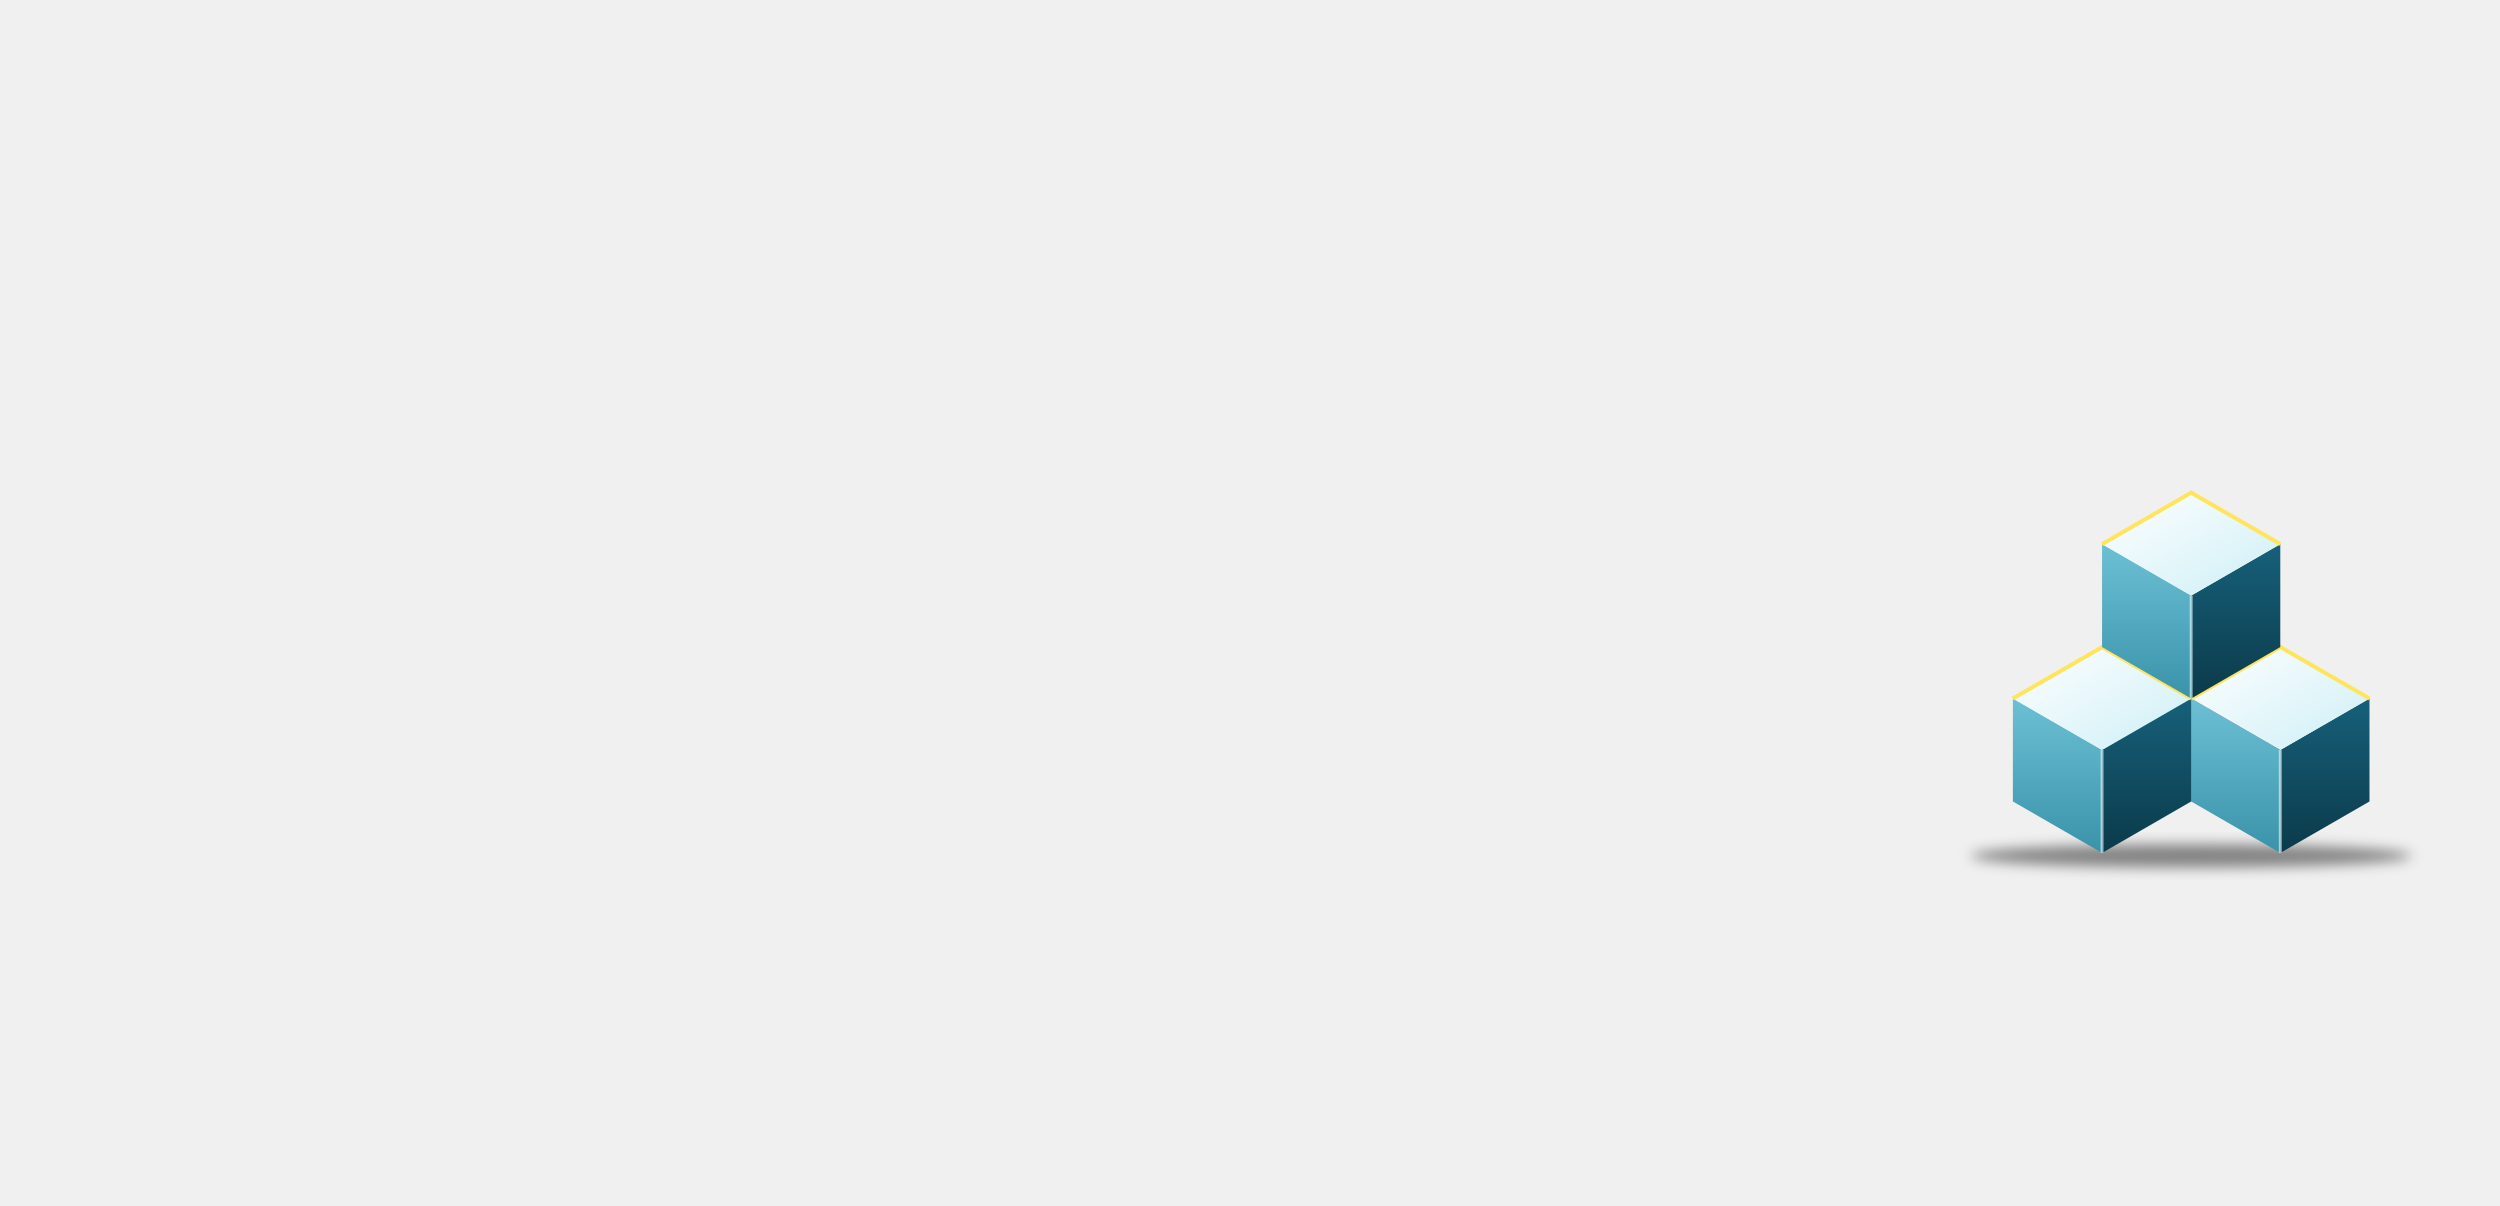
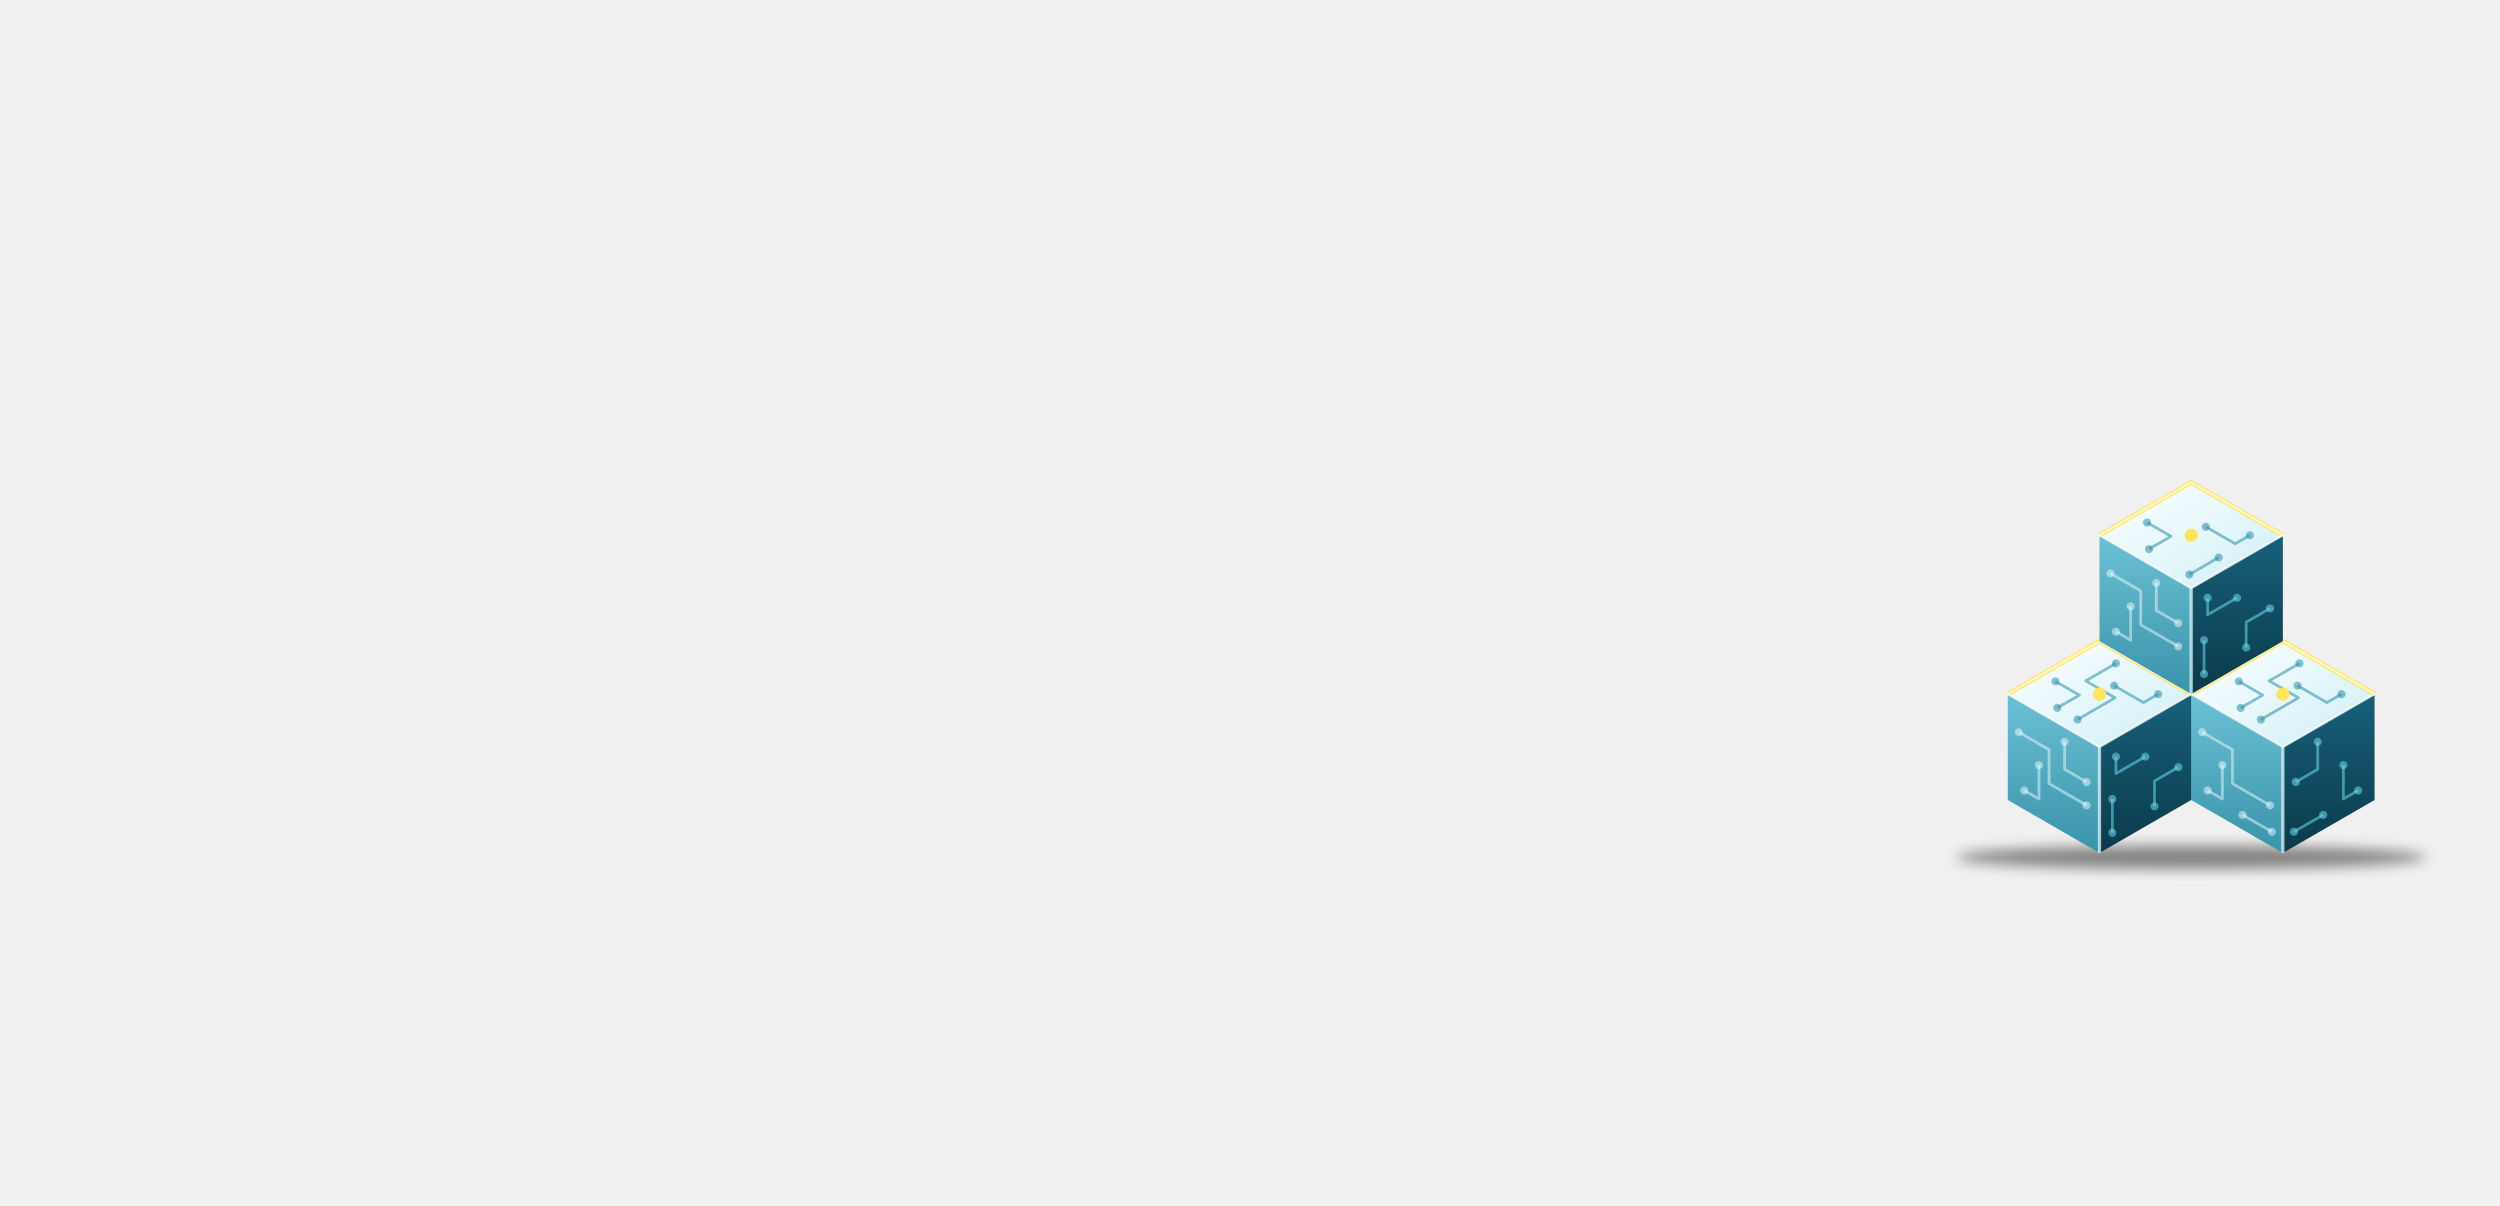
<svg xmlns="http://www.w3.org/2000/svg" viewBox="0 0 340 164" preserveAspectRatio="xMidYMax slice">
  <defs>
    <filter id="b" x="-50%" y="-50%" width="200%" height="200%">
      <feGaussianBlur stdDeviation="2.4" />
    </filter>
    <filter id="bb" x="-50%" y="-50%" width="200%" height="200%">
      <feGaussianBlur stdDeviation="6" />
    </filter>
    <filter id="b1" x="-50%" y="-50%" width="200%" height="200%">
      <feGaussianBlur stdDeviation="0.9" />
    </filter>
    <linearGradient id="ct" x1="0" y1="0" x2="1" y2="1">
      <stop offset="0" stop-color="#FFFFFF" stop-opacity="1" />
      <stop offset="1" stop-color="#CDEFF6" stop-opacity="1" />
    </linearGradient>
    <linearGradient id="cl" x1="0" y1="0" x2="0" y2="1">
      <stop offset="0" stop-color="#6CC0D4" stop-opacity="1" />
      <stop offset="1" stop-color="#3A93AA" stop-opacity="1" />
    </linearGradient>
    <linearGradient id="cr" x1="0" y1="0" x2="0" y2="1">
      <stop offset="0" stop-color="#17607A" stop-opacity="1" />
      <stop offset="1" stop-color="#0B3A4A" stop-opacity="1" />
    </linearGradient>
  </defs>
-   <ellipse cx="298" cy="116.4" rx="30" ry="1.6" fill="#000" fill-opacity=".45" filter="url(#b1)" />
-   <polygon points="285.88,102 298,109 298,95 285.88,88" fill="url(#cl)" />
-   <polygon points="310.12,102 298,109 298,95 310.12,88" fill="url(#cr)" />
-   <polygon points="298,81 310.12,88 298,95 285.88,88" fill="url(#ct)" />
-   <polyline points="285.88,88 298,81 310.12,88" fill="none" stroke="#FFE45C" stroke-width=".55" />
-   <path d="M298 95V109" stroke="#E8FCFF" stroke-opacity=".6" stroke-width=".4" />
-   <polygon points="298,109 310.12,116 310.12,102 298,95" fill="url(#cl)" />
-   <polygon points="322.25,109 310.12,116 310.12,102 322.25,95" fill="url(#cr)" />
-   <polygon points="310.12,88 322.25,95 310.12,102 298,95" fill="url(#ct)" />
-   <polyline points="298,95 310.12,88 322.25,95" fill="none" stroke="#FFE45C" stroke-width=".55" />
-   <path d="M310.12 102V116" stroke="#E8FCFF" stroke-opacity=".6" stroke-width=".4" />
-   <polygon points="273.75,109 285.88,116 285.88,102 273.75,95" fill="url(#cl)" />
-   <polygon points="298,109 285.88,116 285.88,102 298,95" fill="url(#cr)" />
-   <polygon points="285.88,88 298,95 285.88,102 273.75,95" fill="url(#ct)" />
-   <polyline points="273.75,95 285.88,88 298,95" fill="none" stroke="#FFE45C" stroke-width=".55" />
-   <path d="M285.88 102V116" stroke="#E8FCFF" stroke-opacity=".6" stroke-width=".4" />
-   <polygon points="285.88,88 298,95 298,81 285.88,74" fill="url(#cl)" />
-   <polygon points="310.12,88 298,95 298,81 310.12,74" fill="url(#cr)" />
-   <polygon points="298,67 310.12,74 298,81 285.88,74" fill="url(#ct)" />
-   <polyline points="285.88,74 298,67 310.12,74" fill="none" stroke="#FFE45C" stroke-width=".55" />
-   <path d="M298 81V95" stroke="#E8FCFF" stroke-opacity=".6" stroke-width=".4" />
+   <ellipse cx="298" cy="116.6" rx="32" ry="1.6" fill="#000" fill-opacity=".45" filter="url(#b1)" />
+   <polygon points="285.53,101.6 298,108.8 298,94.4 285.53,87.2" fill="url(#cl)" />
+   <polygon points="310.47,101.6 298,108.8 298,94.4 310.47,87.2" fill="url(#cr)" />
+   <polygon points="298,80 310.47,87.2 298,94.4 285.53,87.2" fill="url(#ct)" />
+   <g stroke="#2A8FA8" stroke-opacity=".55" stroke-width=".38" fill="none" stroke-linejoin="round">
+     <polyline points="301.74,90.22 297.75,92.53" />
+     <polyline points="305.98,87.2 303.99,88.35 300,86.05" />
+     <polyline points="300.24,83.02 296.13,85.4 300.12,87.7 295.01,90.66" />
+   </g>
+   <g fill="#2A8FA8" fill-opacity=".55">
+     <circle cx="301.74" cy="90.22" r=".55" />
+     <circle cx="297.75" cy="92.53" r=".55" />
+     <circle cx="305.98" cy="87.2" r=".55" />
+     <circle cx="300" cy="86.05" r=".55" />
+     <circle cx="300.24" cy="83.02" r=".55" />
+     <circle cx="295.01" cy="90.66" r=".55" />
+   </g>
+   <g stroke="#E8FCFF" stroke-opacity=".5" stroke-width=".38" fill="none" stroke-linejoin="round">
+     <polyline points="295.76,95.7 295.76,98 291.76,95.7" />
+     <polyline points="287.28,97.14 290.52,99.01 290.52,102.46" />
+     <polyline points="289.27,91.09 289.27,95.84 293.26,98.14 293.26,104.05" />
+   </g>
+   <g fill="#E8FCFF" fill-opacity=".5">
+     <circle cx="295.76" cy="95.7" r=".55" />
+     <circle cx="291.76" cy="95.7" r=".55" />
+     <circle cx="287.28" cy="97.14" r=".55" />
+     <circle cx="290.52" cy="102.46" r=".55" />
+     <circle cx="289.27" cy="91.09" r=".55" />
+     <circle cx="293.26" cy="104.05" r=".55" />
+   </g>
+   <g stroke="#6CD8EE" stroke-opacity=".55" stroke-width=".38" fill="none" stroke-linejoin="round">
+     <polyline points="306.73,91.09 306.73,95.84 302.74,98.14 302.74,104.05" />
+     <polyline points="299.75,101.46 299.75,106.06" />
+     <polyline points="308.72,97.14 305.48,99.01 305.48,102.46" />
+   </g>
+   <g fill="#6CD8EE" fill-opacity=".55">
+     <circle cx="306.73" cy="91.09" r=".55" />
+     <circle cx="302.74" cy="104.05" r=".55" />
+     <circle cx="299.75" cy="101.46" r=".55" />
+     <circle cx="299.75" cy="106.06" r=".55" />
+     <circle cx="308.72" cy="97.14" r=".55" />
+     <circle cx="305.48" cy="102.46" r=".55" />
+   </g>
+   <polyline points="285.53,87.2 298,80 310.47,87.2" fill="none" stroke="#FFE45C" stroke-width=".6" />
+   <polygon points="298,80 310.47,87.2 298,94.4 285.53,87.2" fill="none" stroke="#FFFFFF" stroke-opacity=".7" stroke-width=".3" />
+   <path d="M298 94.4V108.8" stroke="#E8FCFF" stroke-opacity=".7" stroke-width=".45" />
+   <circle cx="298" cy="87.2" r=".9" fill="#FFE45C" />
+   <polygon points="298,108.8 310.47,116 310.47,101.6 298,94.4" fill="url(#cl)" />
+   <polygon points="322.94,108.8 310.47,116 310.47,101.6 322.94,94.4" fill="url(#cr)" />
+   <polygon points="310.47,87.2 322.94,94.4 310.47,101.6 298,94.4" fill="url(#ct)" />
+   <g stroke="#2A8FA8" stroke-opacity=".55" stroke-width=".38" fill="none" stroke-linejoin="round">
+     <polyline points="318.45,94.4 316.46,95.55 312.47,93.25" />
+     <polyline points="304.48,92.67 307.73,94.54 304.73,96.27" />
+     <polyline points="312.72,90.22 308.6,92.6 312.59,94.9 307.48,97.86" />
+   </g>
+   <g fill="#2A8FA8" fill-opacity=".55">
+     <circle cx="318.45" cy="94.4" r=".55" />
+     <circle cx="312.47" cy="93.25" r=".55" />
+     <circle cx="304.48" cy="92.67" r=".55" />
+     <circle cx="304.73" cy="96.27" r=".55" />
+     <circle cx="312.72" cy="90.22" r=".55" />
+     <circle cx="307.48" cy="97.86" r=".55" />
+   </g>
+   <g stroke="#E8FCFF" stroke-opacity=".5" stroke-width=".38" fill="none" stroke-linejoin="round">
+     <polyline points="300.24,107.5 302.24,108.66 302.24,104.05" />
+     <polyline points="304.98,110.82 308.97,113.12" />
+     <polyline points="299.5,99.58 303.61,101.96 303.61,106.57 308.72,109.52" />
+   </g>
+   <g fill="#E8FCFF" fill-opacity=".5">
+     <circle cx="300.24" cy="107.5" r=".55" />
+     <circle cx="302.24" cy="104.05" r=".55" />
+     <circle cx="304.98" cy="110.82" r=".55" />
+     <circle cx="308.97" cy="113.12" r=".55" />
+     <circle cx="299.5" cy="99.58" r=".55" />
+     <circle cx="308.72" cy="109.52" r=".55" />
+   </g>
+   <g stroke="#6CD8EE" stroke-opacity=".55" stroke-width=".38" fill="none" stroke-linejoin="round">
+     <polyline points="315.21,100.88 315.21,104.62 312.22,106.35" />
+     <polyline points="315.96,110.82 311.97,113.12" />
+     <polyline points="320.7,107.5 318.7,108.66 318.7,104.05" />
+   </g>
+   <g fill="#6CD8EE" fill-opacity=".55">
+     <circle cx="315.21" cy="100.88" r=".55" />
+     <circle cx="312.22" cy="106.35" r=".55" />
+     <circle cx="315.96" cy="110.82" r=".55" />
+     <circle cx="311.97" cy="113.12" r=".55" />
+     <circle cx="320.7" cy="107.5" r=".55" />
+     <circle cx="318.7" cy="104.05" r=".55" />
+   </g>
+   <polyline points="298,94.4 310.47,87.2 322.94,94.4" fill="none" stroke="#FFE45C" stroke-width=".6" />
+   <polygon points="310.47,87.2 322.94,94.4 310.47,101.6 298,94.4" fill="none" stroke="#FFFFFF" stroke-opacity=".7" stroke-width=".3" />
+   <path d="M310.47 101.6V116" stroke="#E8FCFF" stroke-opacity=".7" stroke-width=".45" />
+   <circle cx="310.47" cy="94.4" r=".9" fill="#FFE45C" />
+   <polygon points="273.06,108.8 285.53,116 285.53,101.6 273.06,94.4" fill="url(#cl)" />
+   <polygon points="298,108.8 285.53,116 285.53,101.6 298,94.4" fill="url(#cr)" />
+   <polygon points="285.53,87.2 298,94.4 285.53,101.6 273.06,94.4" fill="url(#ct)" />
+   <g stroke="#2A8FA8" stroke-opacity=".55" stroke-width=".38" fill="none" stroke-linejoin="round">
+     <polyline points="287.77,90.22 283.66,92.6 287.65,94.9 282.54,97.86" />
+     <polyline points="293.51,94.4 291.52,95.55 287.52,93.25" />
+     <polyline points="279.54,92.67 282.79,94.54 279.79,96.27" />
+   </g>
+   <g fill="#2A8FA8" fill-opacity=".55">
+     <circle cx="287.77" cy="90.22" r=".55" />
+     <circle cx="282.54" cy="97.86" r=".55" />
+     <circle cx="293.51" cy="94.4" r=".55" />
+     <circle cx="287.52" cy="93.25" r=".55" />
+     <circle cx="279.54" cy="92.67" r=".55" />
+     <circle cx="279.79" cy="96.27" r=".55" />
+   </g>
+   <g stroke="#E8FCFF" stroke-opacity=".5" stroke-width=".38" fill="none" stroke-linejoin="round">
+     <polyline points="280.79,100.88 280.79,104.62 283.78,106.35" />
+     <polyline points="274.56,99.58 278.67,101.96 278.67,106.57 283.78,109.52" />
+     <polyline points="275.3,107.5 277.3,108.66 277.3,104.05" />
+   </g>
+   <g fill="#E8FCFF" fill-opacity=".5">
+     <circle cx="280.79" cy="100.88" r=".55" />
+     <circle cx="283.78" cy="106.35" r=".55" />
+     <circle cx="274.56" cy="99.58" r=".55" />
+     <circle cx="283.78" cy="109.52" r=".55" />
+     <circle cx="275.3" cy="107.5" r=".55" />
+     <circle cx="277.3" cy="104.05" r=".55" />
+   </g>
+   <g stroke="#6CD8EE" stroke-opacity=".55" stroke-width=".38" fill="none" stroke-linejoin="round">
+     <polyline points="287.77,102.9 287.77,105.2 291.76,102.9" />
+     <polyline points="287.28,108.66 287.28,113.26" />
+     <polyline points="296.25,104.34 293.01,106.21 293.01,109.66" />
+   </g>
+   <g fill="#6CD8EE" fill-opacity=".55">
+     <circle cx="287.77" cy="102.9" r=".55" />
+     <circle cx="291.76" cy="102.9" r=".55" />
+     <circle cx="287.28" cy="108.66" r=".55" />
+     <circle cx="287.28" cy="113.26" r=".55" />
+     <circle cx="296.25" cy="104.34" r=".55" />
+     <circle cx="293.01" cy="109.66" r=".55" />
+   </g>
+   <polyline points="273.06,94.4 285.53,87.2 298,94.4" fill="none" stroke="#FFE45C" stroke-width=".6" />
+   <polygon points="285.53,87.2 298,94.4 285.53,101.6 273.06,94.4" fill="none" stroke="#FFFFFF" stroke-opacity=".7" stroke-width=".3" />
+   <path d="M285.53 101.6V116" stroke="#E8FCFF" stroke-opacity=".7" stroke-width=".45" />
+   <circle cx="285.53" cy="94.4" r=".9" fill="#FFE45C" />
+   <polygon points="285.53,87.2 298,94.4 298,80 285.53,72.8" fill="url(#cl)" />
+   <polygon points="310.47,87.2 298,94.4 298,80 310.47,72.8" fill="url(#cr)" />
+   <polygon points="298,65.6 310.47,72.8 298,80 285.53,72.8" fill="url(#ct)" />
+   <g stroke="#2A8FA8" stroke-opacity=".55" stroke-width=".38" fill="none" stroke-linejoin="round">
+     <polyline points="301.74,75.82 297.75,78.13" />
+     <polyline points="292.01,71.07 295.26,72.94 292.26,74.67" />
+     <polyline points="305.98,72.8 303.99,73.95 300,71.65" />
+   </g>
+   <g fill="#2A8FA8" fill-opacity=".55">
+     <circle cx="301.74" cy="75.82" r=".55" />
+     <circle cx="297.75" cy="78.13" r=".55" />
+     <circle cx="292.01" cy="71.07" r=".55" />
+     <circle cx="292.26" cy="74.67" r=".55" />
+     <circle cx="305.98" cy="72.8" r=".55" />
+     <circle cx="300" cy="71.65" r=".55" />
+   </g>
+   <g stroke="#E8FCFF" stroke-opacity=".5" stroke-width=".38" fill="none" stroke-linejoin="round">
+     <polyline points="287.03,77.98 291.14,80.36 291.14,84.97 296.25,87.92" />
+     <polyline points="287.77,85.9 289.77,87.06 289.77,82.45" />
+     <polyline points="293.26,79.28 293.26,83.02 296.25,84.75" />
+   </g>
+   <g fill="#E8FCFF" fill-opacity=".5">
+     <circle cx="287.03" cy="77.98" r=".55" />
+     <circle cx="296.25" cy="87.92" r=".55" />
+     <circle cx="287.77" cy="85.9" r=".55" />
+     <circle cx="289.77" cy="82.45" r=".55" />
+     <circle cx="293.26" cy="79.28" r=".55" />
+     <circle cx="296.25" cy="84.75" r=".55" />
+   </g>
+   <g stroke="#6CD8EE" stroke-opacity=".55" stroke-width=".38" fill="none" stroke-linejoin="round">
+     <polyline points="299.75,87.06 299.75,91.66" />
+     <polyline points="308.72,82.74 305.48,84.61 305.48,88.06" />
+     <polyline points="300.24,81.3 300.24,83.6 304.24,81.3" />
+   </g>
+   <g fill="#6CD8EE" fill-opacity=".55">
+     <circle cx="299.75" cy="87.06" r=".55" />
+     <circle cx="299.75" cy="91.66" r=".55" />
+     <circle cx="308.72" cy="82.74" r=".55" />
+     <circle cx="305.48" cy="88.06" r=".55" />
+     <circle cx="300.24" cy="81.3" r=".55" />
+     <circle cx="304.24" cy="81.3" r=".55" />
+   </g>
+   <polyline points="285.53,72.8 298,65.6 310.47,72.8" fill="none" stroke="#FFE45C" stroke-width=".6" />
+   <polygon points="298,65.6 310.47,72.8 298,80 285.53,72.8" fill="none" stroke="#FFFFFF" stroke-opacity=".7" stroke-width=".3" />
+   <path d="M298 80V94.4" stroke="#E8FCFF" stroke-opacity=".7" stroke-width=".45" />
+   <circle cx="298" cy="72.8" r=".9" fill="#FFE45C" />
</svg>
